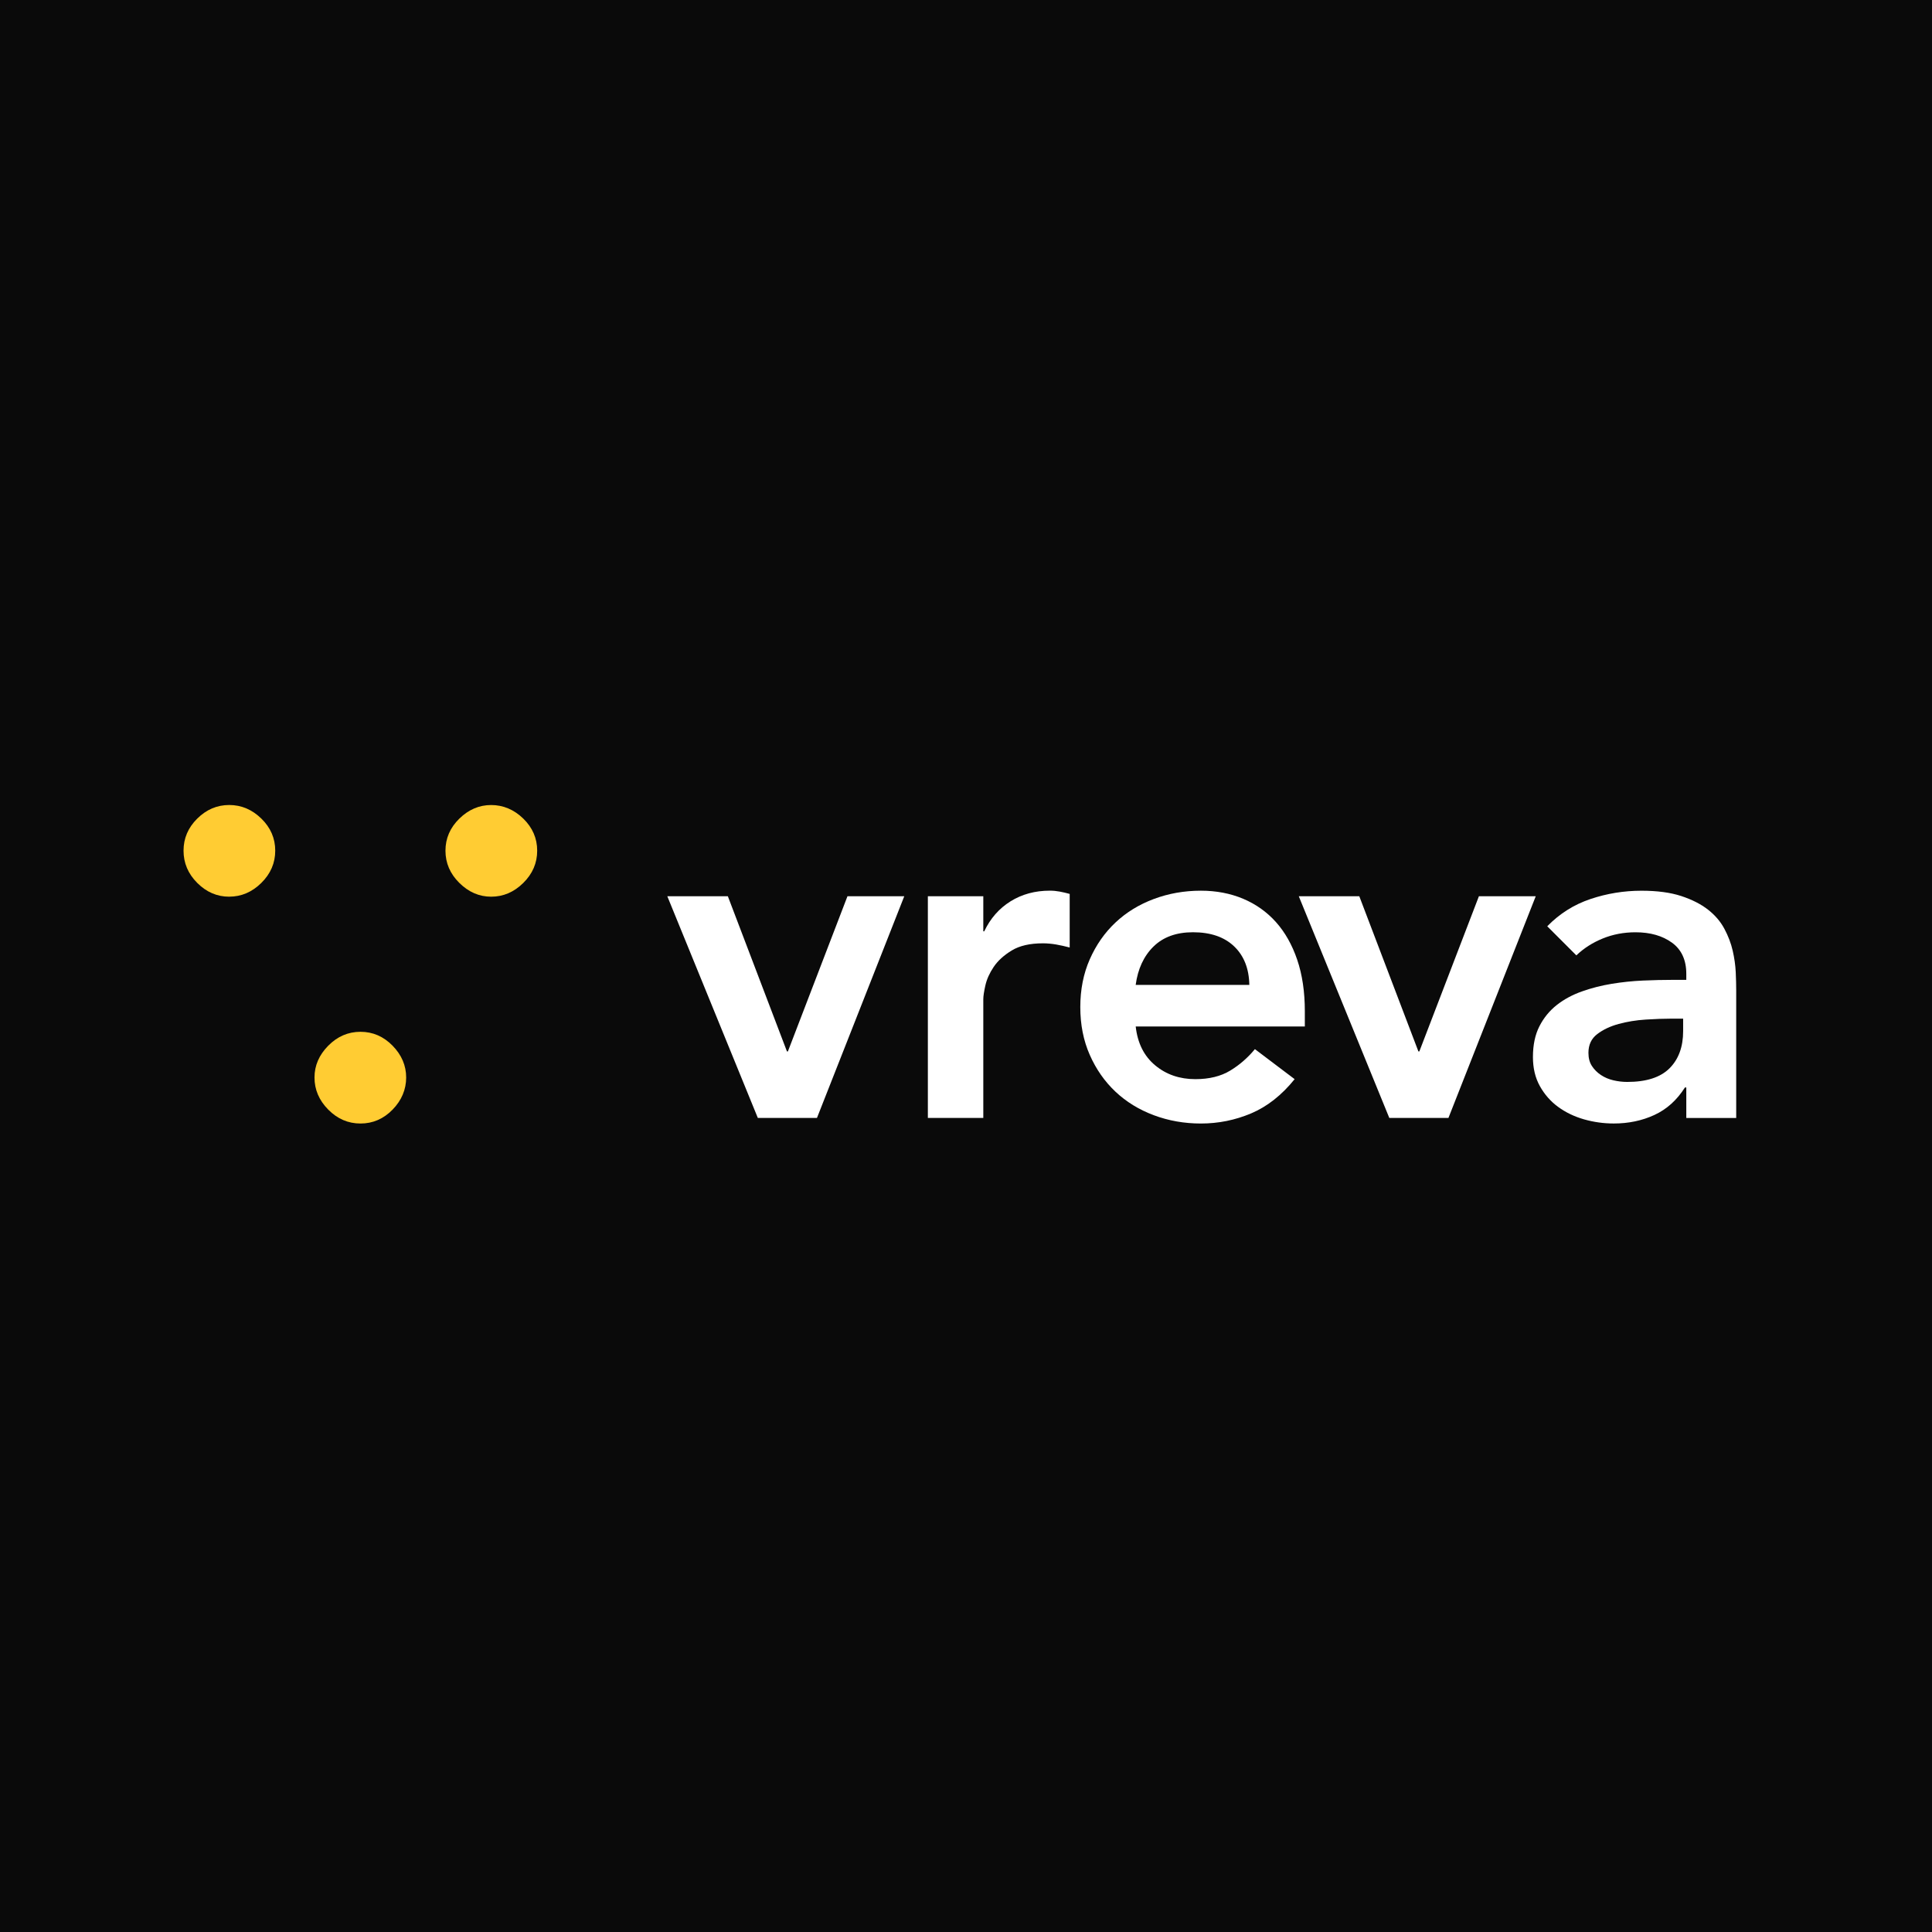
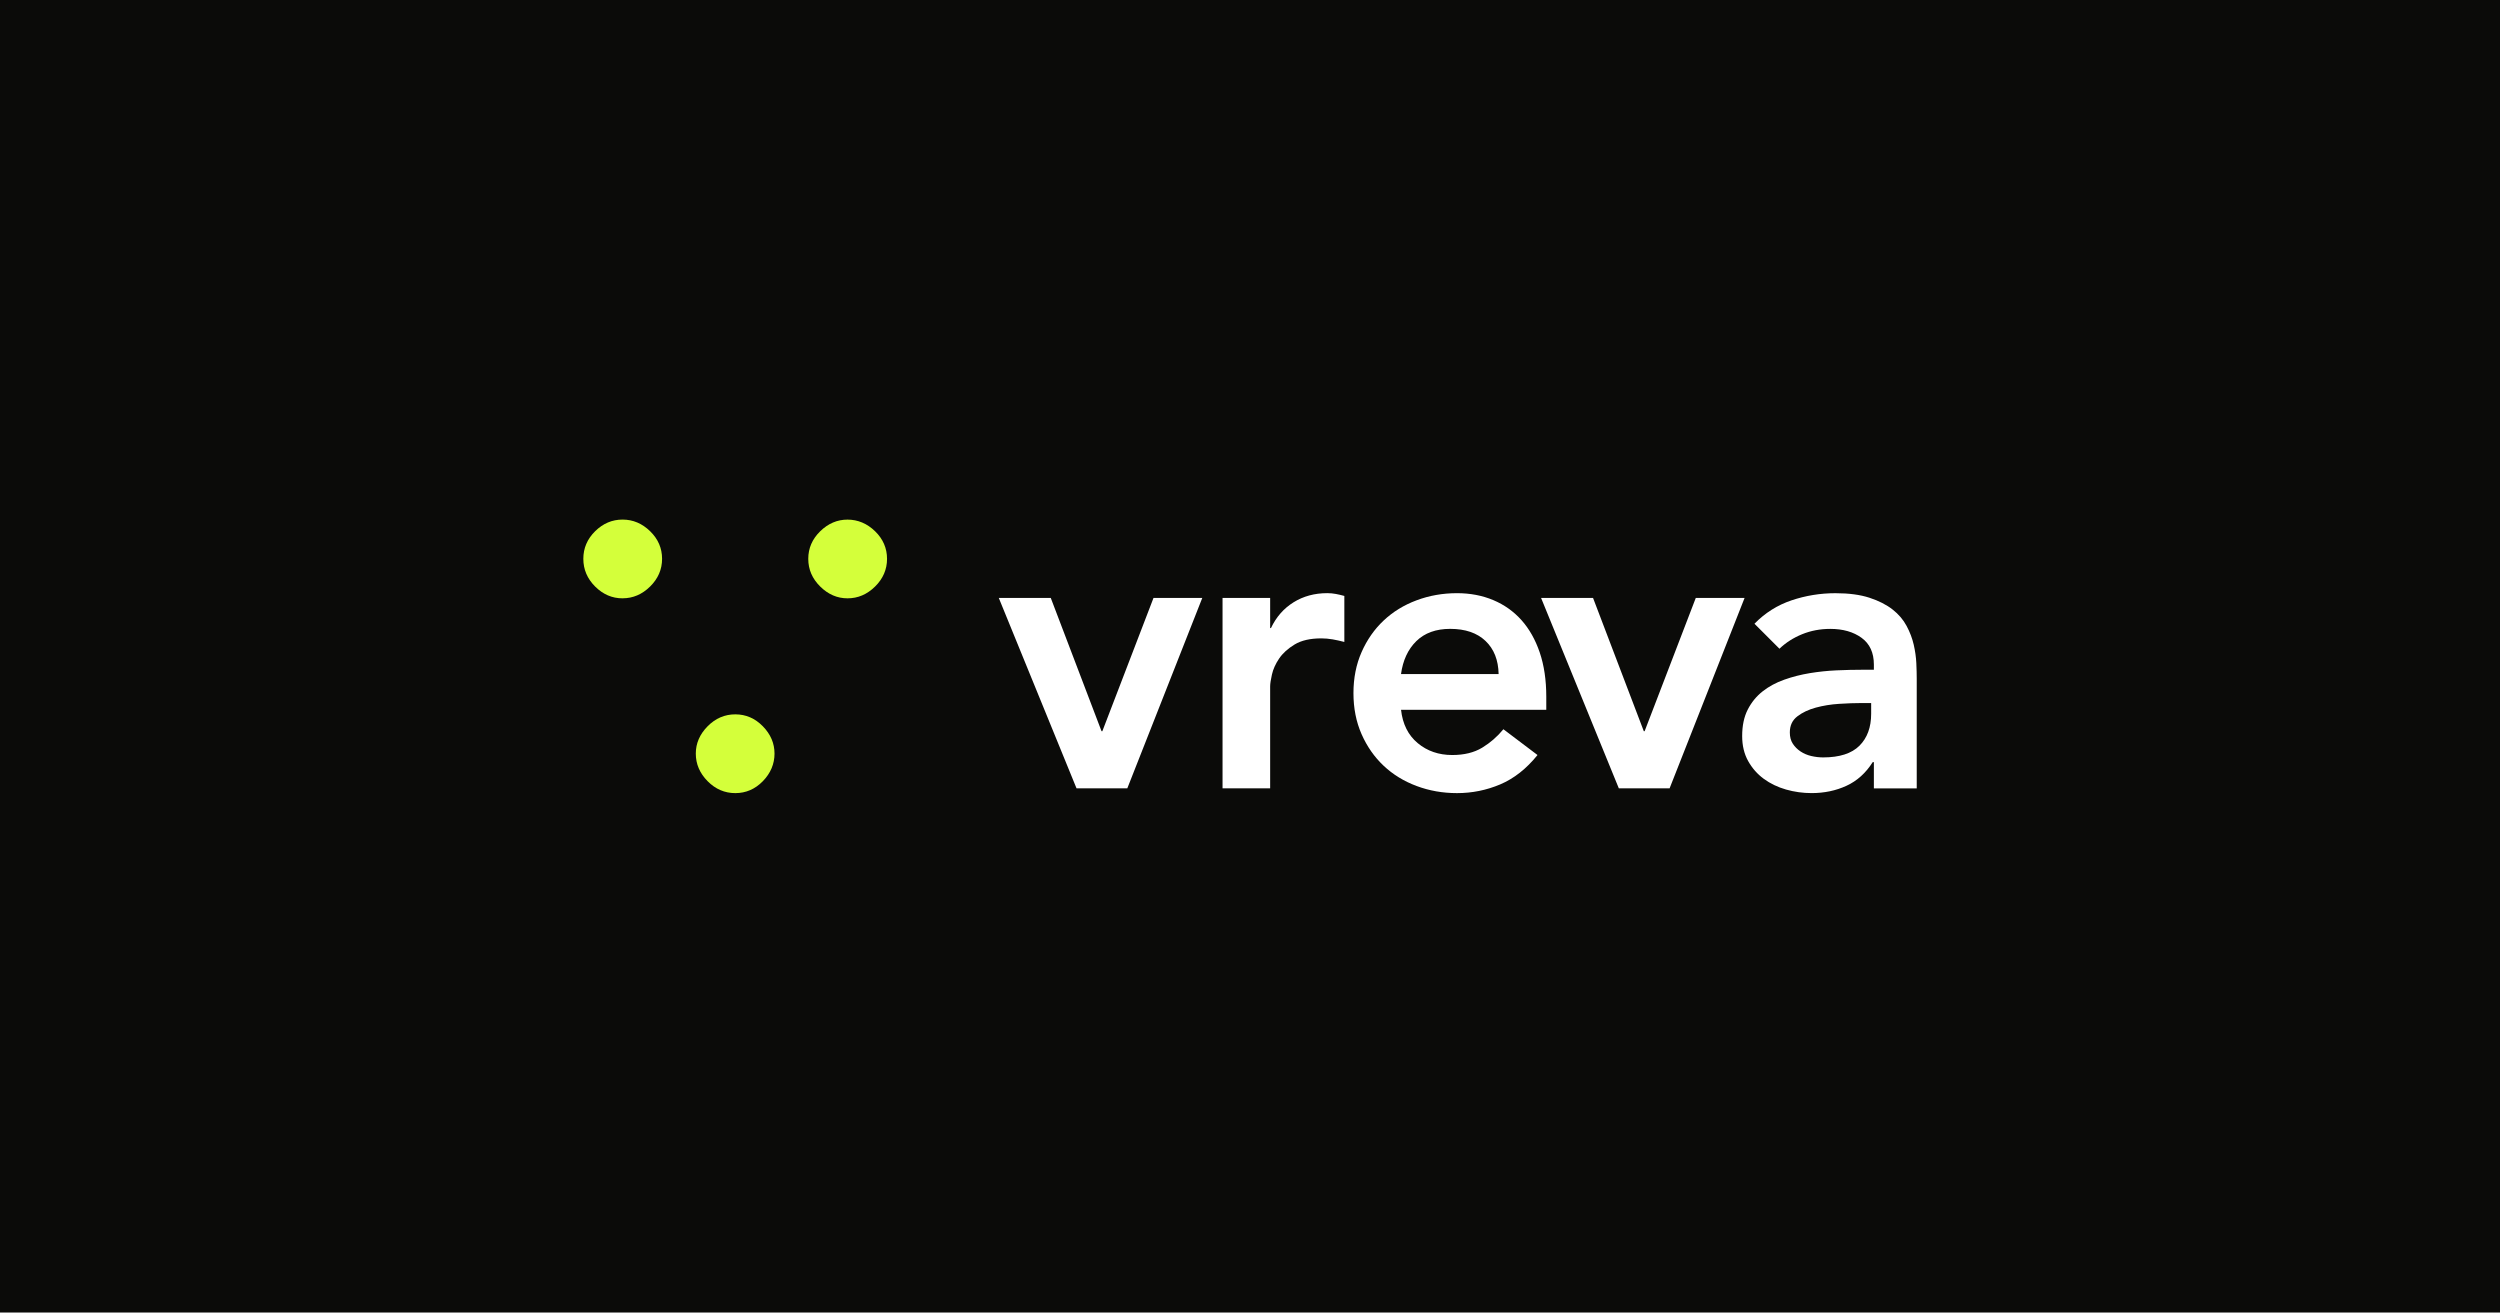
- <svg xmlns="http://www.w3.org/2000/svg" width="1200" height="1200" viewBox="0 0 1200 1200">
-   <rect width="1200" height="1200" fill="#0a0a0a" />
-   <g transform="translate(114, 500) scale(1.8)">
-     <defs>
-       <style>
-         .cls-1 { fill: #fff; }
-         .cls-2 { fill: #fc3; }
-       </style>
-     </defs>
+ <svg xmlns="http://www.w3.org/2000/svg" width="1200" height="630" viewBox="0 0 1200 630">
+   <defs>
+     <style>
+       .cls-1 {
+         fill: #fff;
+       }
+ 
+       .cls-2 {
+         fill: #D4FF3A;
+       }
+     </style>
+   </defs>
+   <rect width="1200" height="630" fill="#0b0b09" />
+   <g transform="translate(280 249.4) scale(1.1946)">
    <path class="cls-2" d="M15.76,31.64c-4.19,0-7.86-1.58-11.02-4.74C1.58,23.74,0,20.03,0,15.76S1.58,7.81,4.74,4.68C7.9,1.56,11.57,0,15.76,0s7.88,1.56,11.08,4.68c3.2,3.12,4.8,6.82,4.8,11.08s-1.6,7.97-4.8,11.13c-3.2,3.16-6.89,4.74-11.08,4.74Zm29.43,62.39c0-4.11,1.58-7.77,4.74-10.97,3.16-3.2,6.87-4.8,11.13-4.8s7.95,1.6,11.08,4.8c3.12,3.2,4.68,6.85,4.68,10.97s-1.56,7.88-4.68,11.08c-3.12,3.2-6.82,4.8-11.08,4.8s-7.97-1.6-11.13-4.8c-3.16-3.2-4.74-6.89-4.74-11.08ZM106.15,31.64c-4.12,0-7.77-1.58-10.97-4.74-3.2-3.16-4.8-6.87-4.8-11.13s1.6-7.95,4.8-11.08c3.2-3.12,6.85-4.68,10.97-4.68s7.88,1.56,11.08,4.68c3.2,3.12,4.8,6.82,4.8,11.08s-1.6,7.97-4.8,11.13c-3.2,3.16-6.89,4.74-11.08,4.74Z" />
    <g>
      <path class="cls-1" d="M166.94,31.48h20.88l20.4,53.56h.32l20.56-53.56h19.6l-30.13,76.51h-20.4l-31.24-76.51Z" />
      <path class="cls-1" d="M256.84,31.48h19.13v12.11h.32c2.12-4.46,5.15-7.91,9.09-10.36,3.93-2.44,8.45-3.67,13.55-3.67,1.17,0,2.31,.11,3.42,.32,1.12,.21,2.26,.48,3.43,.8v18.49c-1.6-.42-3.17-.77-4.7-1.04-1.54-.26-3.06-.4-4.54-.4-4.46,0-8.05,.82-10.76,2.47-2.71,1.65-4.78,3.53-6.22,5.66-1.43,2.13-2.39,4.25-2.87,6.38-.48,2.13-.72,3.72-.72,4.78v40.96h-19.13V31.48Z" />
      <path class="cls-1" d="M328.56,76.43c.64,5.74,2.87,10.2,6.7,13.39,3.82,3.19,8.45,4.78,13.87,4.78,4.78,0,8.79-.98,12.04-2.95,3.24-1.97,6.08-4.44,8.52-7.41l13.71,10.36c-4.46,5.53-9.46,9.46-14.98,11.8-5.53,2.34-11.32,3.51-17.37,3.51-5.74,0-11.16-.96-16.26-2.87-5.1-1.91-9.51-4.62-13.23-8.13-3.72-3.51-6.67-7.73-8.85-12.67-2.18-4.94-3.27-10.44-3.27-16.5s1.09-11.56,3.27-16.5c2.18-4.94,5.13-9.17,8.85-12.67,3.72-3.51,8.13-6.22,13.23-8.13,5.1-1.91,10.52-2.87,16.26-2.87,5.31,0,10.17,.93,14.59,2.79,4.41,1.86,8.18,4.54,11.32,8.05,3.13,3.51,5.58,7.84,7.33,12.99,1.75,5.15,2.63,11.08,2.63,17.77v5.26h-58.34Zm39.21-14.35c-.11-5.63-1.86-10.07-5.26-13.31-3.4-3.24-8.13-4.86-14.19-4.86-5.74,0-10.28,1.65-13.63,4.94-3.35,3.29-5.39,7.71-6.14,13.23h39.21Z" />
      <path class="cls-1" d="M384.83,31.48h20.88l20.4,53.56h.32l20.56-53.56h19.61l-30.13,76.51h-20.4l-31.24-76.51Z" />
      <path class="cls-1" d="M518.56,97.47h-.48c-2.77,4.36-6.27,7.52-10.52,9.48-4.25,1.97-8.93,2.95-14.03,2.95-3.51,0-6.93-.48-10.28-1.43-3.35-.96-6.32-2.39-8.93-4.3-2.61-1.91-4.7-4.3-6.3-7.17s-2.39-6.22-2.39-10.04c0-4.14,.74-7.68,2.23-10.6,1.49-2.92,3.48-5.36,5.98-7.33,2.5-1.97,5.39-3.53,8.69-4.7,3.29-1.17,6.72-2.04,10.28-2.63,3.56-.58,7.14-.96,10.76-1.12,3.61-.16,7.01-.24,10.2-.24h4.78v-2.07c0-4.78-1.65-8.37-4.94-10.76-3.29-2.39-7.49-3.59-12.59-3.59-4.04,0-7.81,.72-11.32,2.15s-6.54,3.38-9.09,5.82l-10.04-10.04c4.25-4.36,9.22-7.49,14.9-9.4,5.68-1.91,11.56-2.87,17.61-2.87,5.42,0,9.99,.61,13.71,1.83,3.72,1.22,6.8,2.79,9.25,4.7,2.44,1.91,4.33,4.12,5.66,6.62,1.33,2.5,2.29,5.02,2.87,7.57,.58,2.55,.93,5.02,1.04,7.41,.11,2.39,.16,4.49,.16,6.3v43.99h-17.22v-10.52Zm-1.12-23.75h-3.98c-2.66,0-5.63,.11-8.92,.32-3.29,.21-6.4,.72-9.32,1.51-2.93,.8-5.4,1.97-7.41,3.51-2.02,1.54-3.03,3.69-3.03,6.46,0,1.81,.4,3.32,1.2,4.54,.8,1.22,1.83,2.26,3.11,3.11,1.28,.85,2.71,1.46,4.3,1.83,1.6,.37,3.19,.56,4.78,.56,6.59,0,11.45-1.57,14.59-4.7,3.13-3.13,4.7-7.41,4.7-12.83v-4.3Z" />
    </g>
  </g>
</svg>
